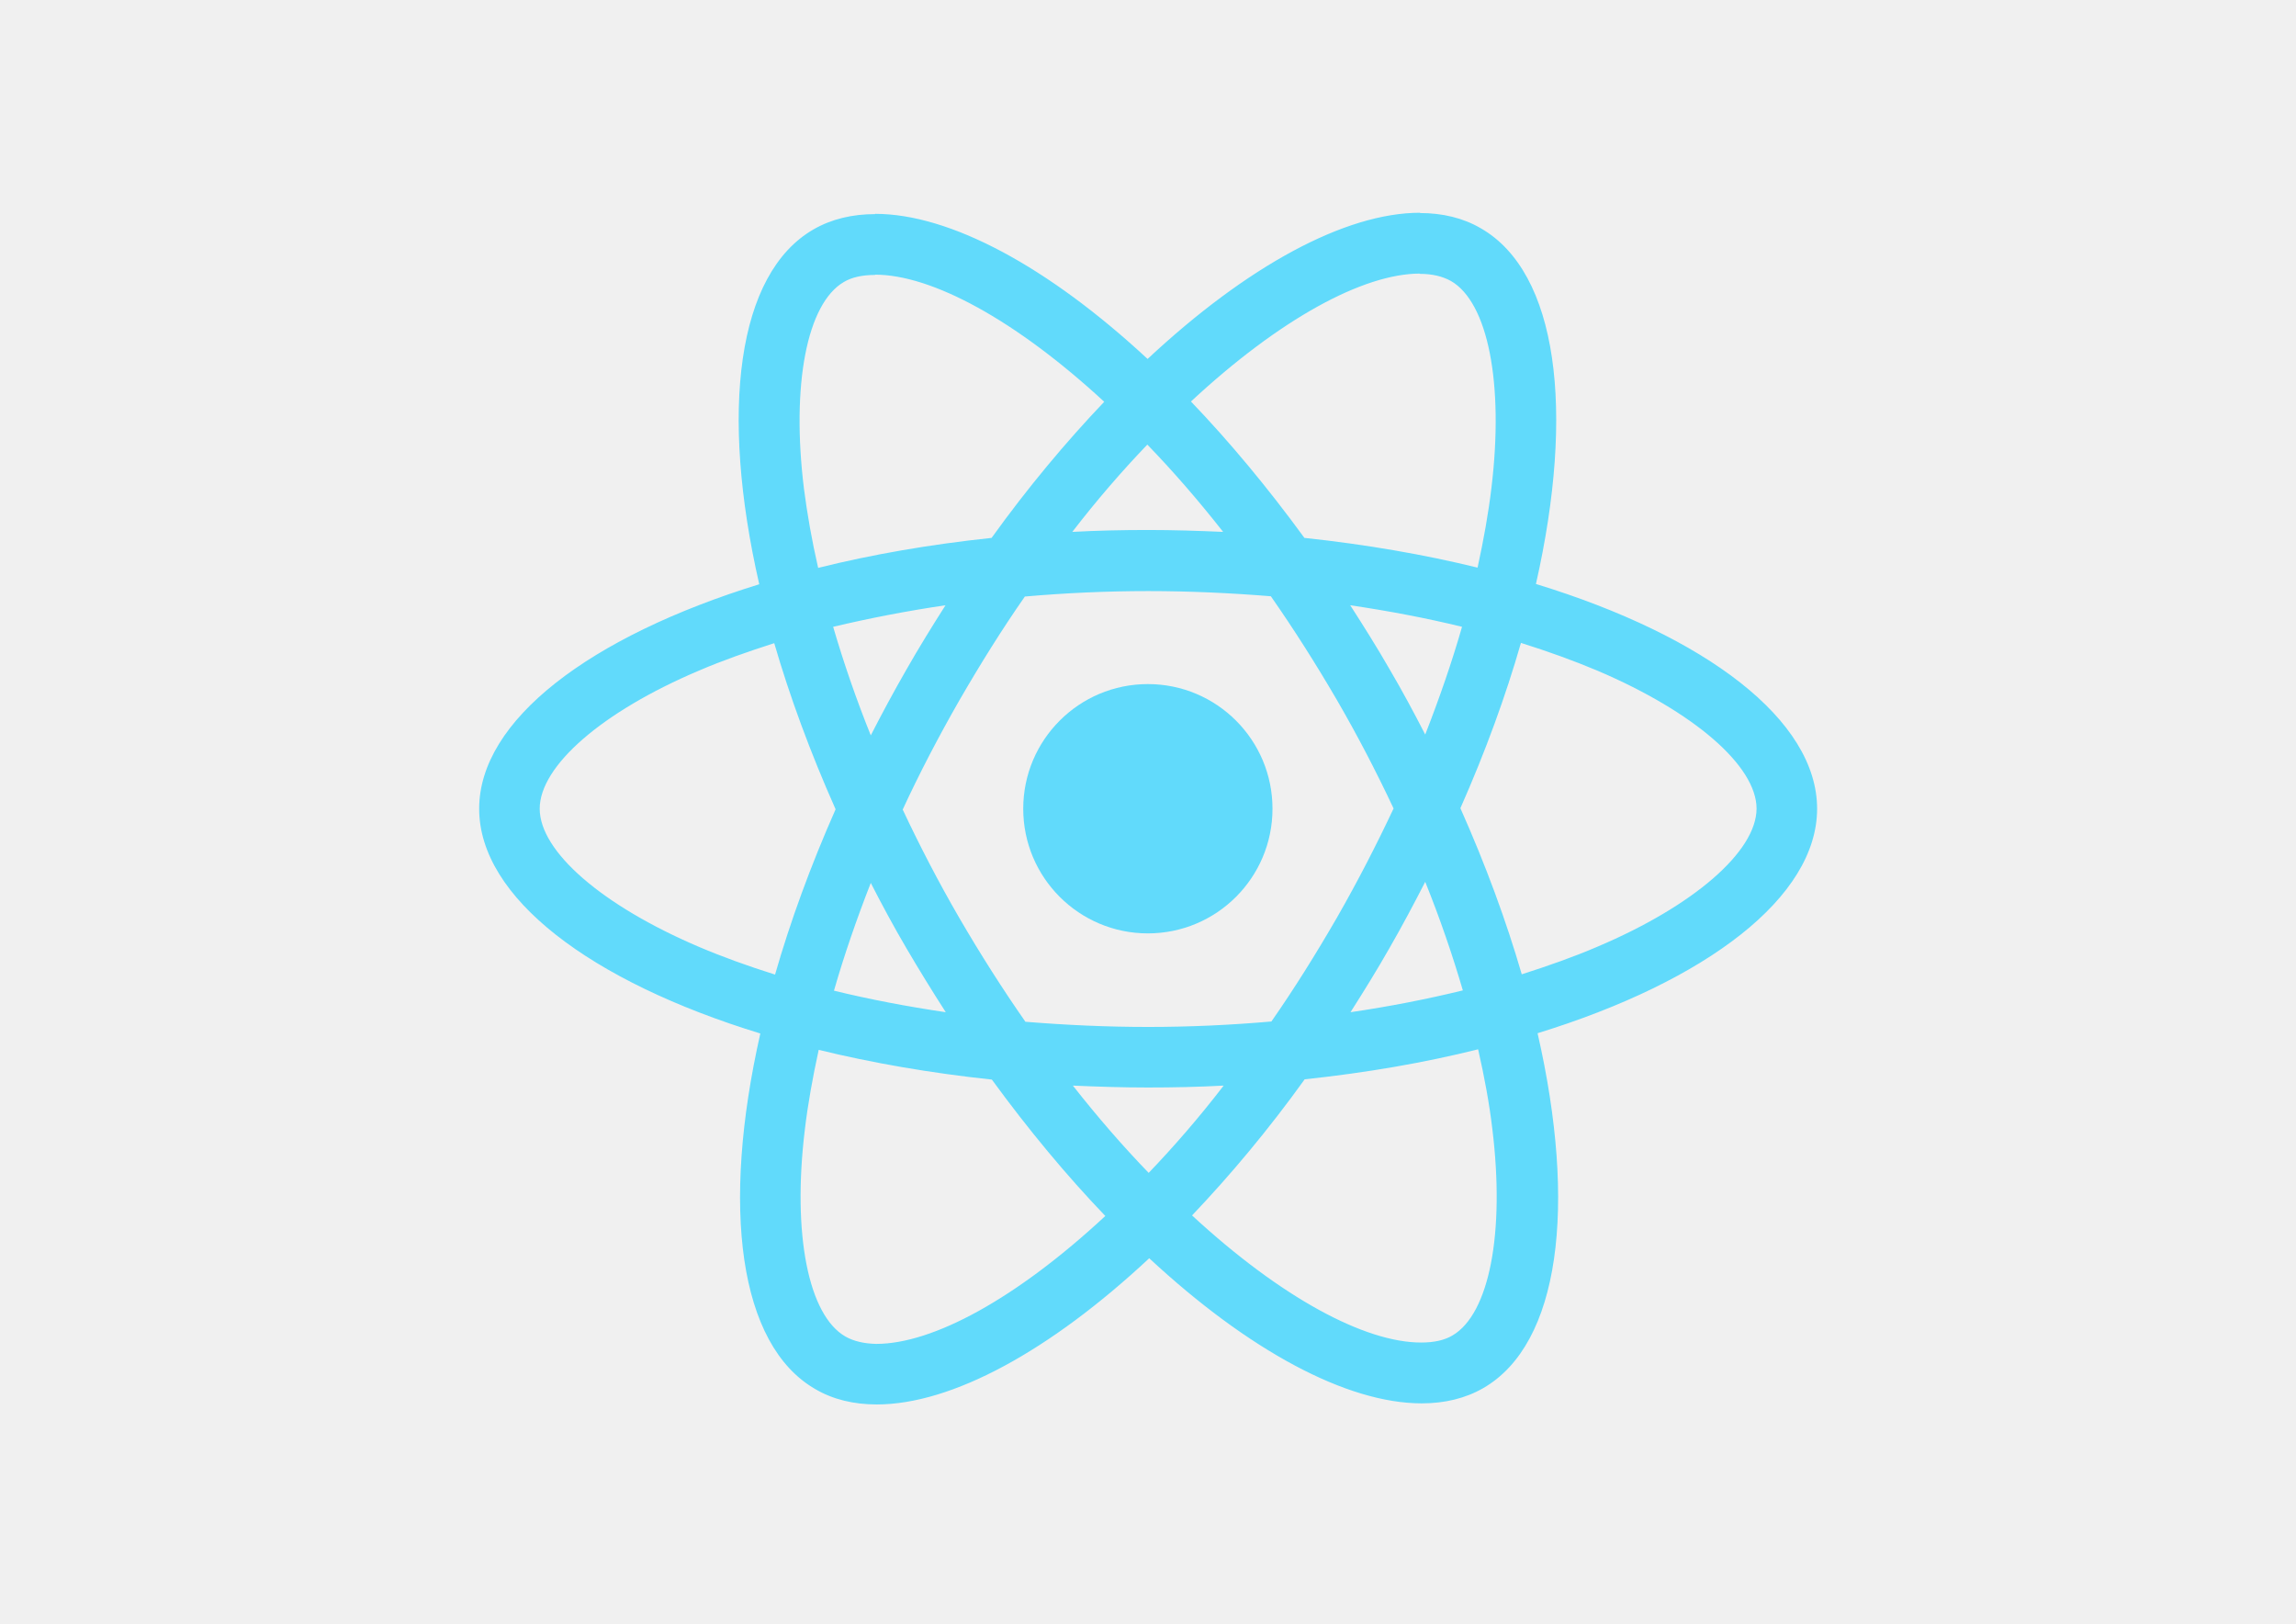
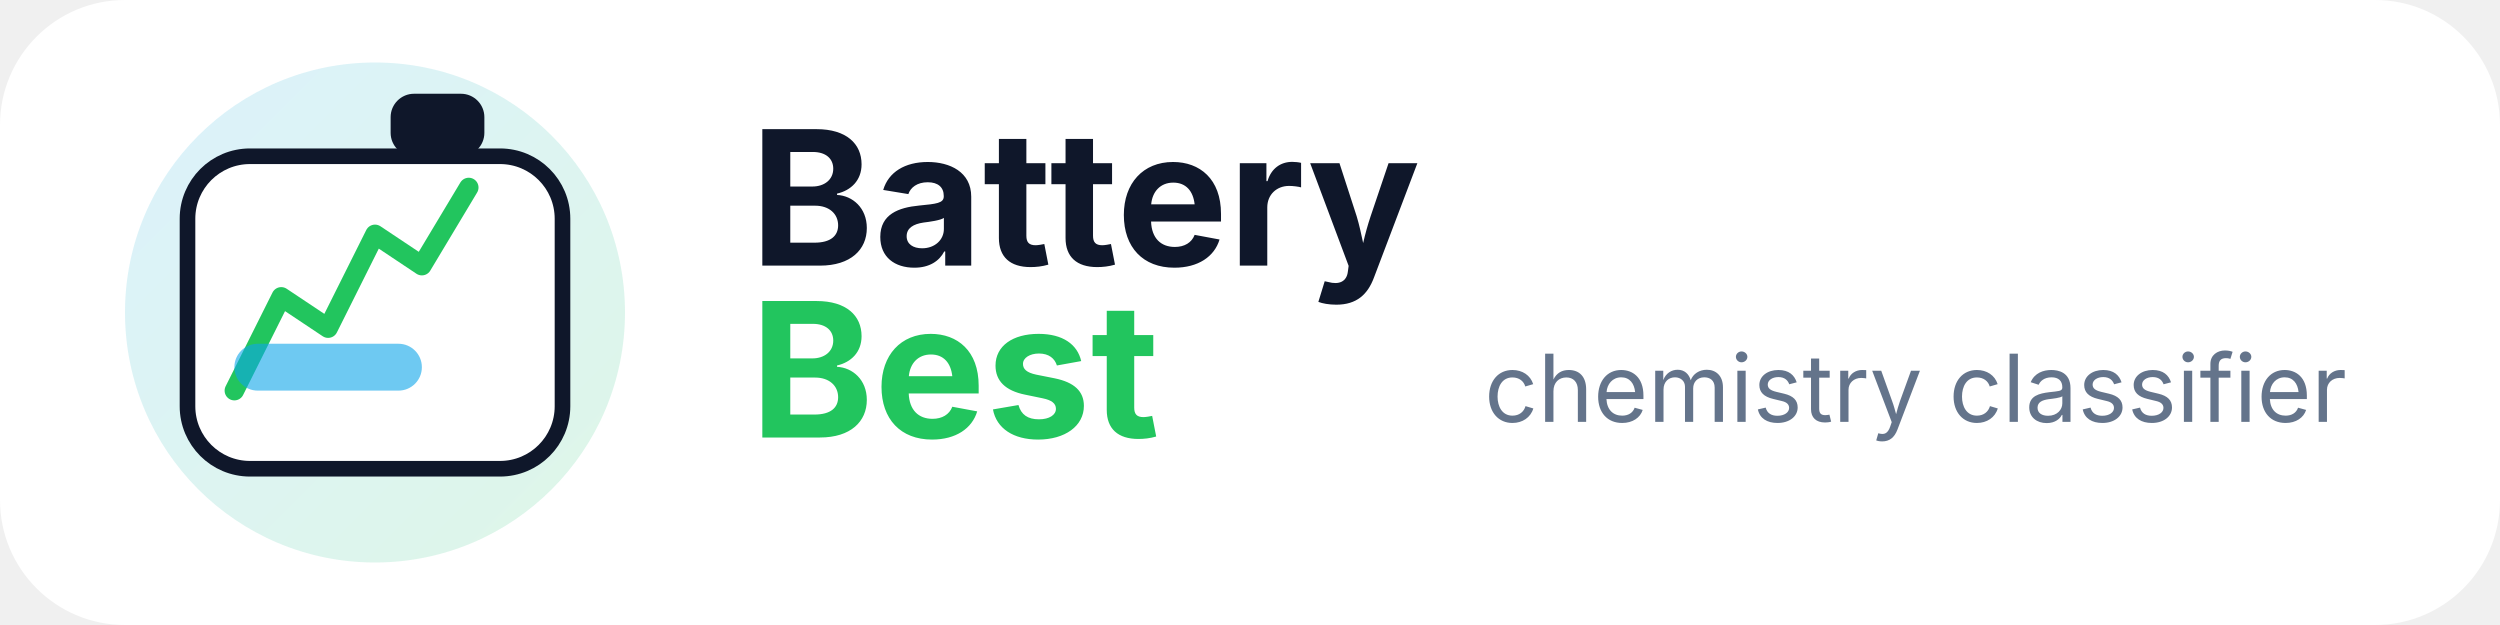
- <svg xmlns="http://www.w3.org/2000/svg" viewBox="0 0 841.9 595.3">
-   <g fill="#61DAFB">
-     <path d="M666.3 296.5c0-32.5-40.7-63.3-103.1-82.4 14.4-63.6 8-114.2-20.2-130.4-6.5-3.8-14.1-5.6-22.4-5.6v22.3c4.6 0 8.3.9 11.4 2.6 13.6 7.8 19.5 37.5 14.9 75.7-1.1 9.4-2.9 19.3-5.1 29.4-19.6-4.8-41-8.5-63.5-10.9-13.5-18.5-27.5-35.3-41.6-50 32.6-30.3 63.2-46.9 84-46.9V78c-27.5 0-63.5 19.6-99.9 53.6-36.4-33.8-72.4-53.2-99.9-53.2v22.3c20.7 0 51.4 16.5 84 46.6-14 14.7-28 31.4-41.3 49.9-22.6 2.4-44 6.1-63.6 11-2.3-10-4-19.7-5.2-29-4.7-38.2 1.1-67.9 14.6-75.8 3-1.8 6.9-2.6 11.5-2.6V78.5c-8.4 0-16 1.8-22.6 5.6-28.1 16.2-34.4 66.7-19.9 130.1-62.2 19.2-102.7 49.9-102.7 82.3 0 32.5 40.7 63.3 103.1 82.4-14.4 63.6-8 114.2 20.2 130.4 6.5 3.8 14.1 5.6 22.5 5.6 27.5 0 63.5-19.6 99.9-53.6 36.4 33.8 72.4 53.2 99.9 53.2 8.4 0 16-1.8 22.6-5.6 28.1-16.2 34.4-66.7 19.9-130.1 62-19.1 102.5-49.9 102.5-82.3zm-130.2-66.7c-3.7 12.9-8.3 26.2-13.5 39.5-4.1-8-8.4-16-13.1-24-4.6-8-9.5-15.8-14.4-23.4 14.2 2.1 27.9 4.7 41 7.9zm-45.8 106.5c-7.8 13.5-15.8 26.3-24.1 38.2-14.9 1.3-30 2-45.2 2-15.1 0-30.2-.7-45-1.9-8.3-11.9-16.4-24.6-24.2-38-7.6-13.1-14.5-26.4-20.8-39.8 6.2-13.4 13.2-26.8 20.7-39.9 7.8-13.5 15.8-26.3 24.1-38.2 14.9-1.3 30-2 45.2-2 15.1 0 30.2.7 45 1.9 8.3 11.9 16.4 24.6 24.2 38 7.6 13.1 14.5 26.4 20.8 39.8-6.3 13.4-13.2 26.8-20.7 39.9zm32.3-13c5.4 13.4 10 26.8 13.8 39.8-13.1 3.2-26.9 5.9-41.2 8 4.9-7.7 9.8-15.6 14.4-23.7 4.6-8 8.9-16.1 13-24.1zM421.2 430c-9.3-9.6-18.6-20.3-27.8-32 9 .4 18.2.7 27.5.7 9.4 0 18.7-.2 27.8-.7-9 11.7-18.3 22.4-27.5 32zm-74.4-58.9c-14.2-2.1-27.9-4.7-41-7.9 3.7-12.9 8.3-26.2 13.5-39.5 4.1 8 8.4 16 13.1 24 4.7 8 9.5 15.8 14.4 23.4zM420.7 163c9.3 9.6 18.6 20.3 27.8 32-9-.4-18.2-.7-27.5-.7-9.4 0-18.7.2-27.8.7 9-11.7 18.3-22.4 27.5-32zm-74 58.9c-4.9 7.7-9.8 15.6-14.4 23.7-4.6 8-8.9 16-13 24-5.4-13.4-10-26.8-13.8-39.8 13.1-3.1 26.9-5.8 41.2-7.9zm-90.5 125.2c-35.4-15.1-58.3-34.9-58.3-50.6 0-15.7 22.9-35.6 58.3-50.6 8.6-3.7 18-7 27.7-10.1 5.7 19.6 13.2 40 22.5 60.9-9.2 20.8-16.6 41.1-22.2 60.6-9.9-3.1-19.3-6.5-28-10.2zM310 490c-13.6-7.8-19.5-37.5-14.9-75.7 1.1-9.4 2.9-19.3 5.1-29.4 19.6 4.8 41 8.5 63.5 10.9 13.5 18.5 27.5 35.3 41.6 50-32.6 30.3-63.2 46.9-84 46.9-4.5-.1-8.3-1-11.3-2.7zm237.2-76.2c4.7 38.2-1.1 67.9-14.6 75.8-3 1.8-6.9 2.6-11.5 2.6-20.7 0-51.4-16.5-84-46.6 14-14.7 28-31.4 41.3-49.9 22.6-2.4 44-6.1 63.6-11 2.3 10.1 4.1 19.8 5.2 29.1zm38.5-66.7c-8.6 3.7-18 7-27.7 10.1-5.7-19.6-13.2-40-22.5-60.9 9.2-20.8 16.6-41.1 22.2-60.6 9.9 3.1 19.3 6.5 28.1 10.2 35.4 15.1 58.3 34.9 58.3 50.6-.1 15.7-23 35.6-58.4 50.6zM320.8 78.4z" />
-     <circle cx="420.9" cy="296.5" r="45.7" />
-     <path d="M520.5 78.1z" />
-   </g>
+ <svg xmlns="http://www.w3.org/2000/svg" width="320" height="80" viewBox="0 0 320 80" role="img" aria-labelledby="title desc">
+   <rect x="0" y="0" width="320" height="80" rx="16" fill="white" />
+   <defs>
+     <linearGradient id="batteryBg" x1="0" y1="0" x2="1" y2="1">
+       <stop offset="0%" stop-color="#0ea5e9" />
+       <stop offset="100%" stop-color="#22c55e" />
+     </linearGradient>
+   </defs>
+   <circle cx="48" cy="40" r="32" fill="url(#batteryBg)" opacity="0.15" />
+   <rect x="24" y="20" width="48" height="40" rx="8" fill="white" stroke="#0f172a" stroke-width="2" />
+   <rect x="50" y="12" width="12" height="8" rx="3" fill="#0f172a" />
+   <path d="M30 50        L36 38        L42 42        L48 30        L54 34        L60 24" fill="none" stroke="#22c55e" stroke-width="2.5" stroke-linecap="round" stroke-linejoin="round" />
+   <rect x="30" y="44" width="24" height="6" rx="3" fill="#0ea5e9" opacity="0.6" />
+   <text x="96" y="34" font-family="system-ui, -apple-system, BlinkMacSystemFont, 'Segoe UI', sans-serif" font-size="24" fill="#0f172a" font-weight="700">
+     Battery
+   </text>
+   <text x="96" y="56" font-family="system-ui, -apple-system, BlinkMacSystemFont, 'Segoe UI', sans-serif" font-size="24" fill="#22c55e" font-weight="700">
+     Best
+   </text>
+   <text x="190" y="54" font-family="system-ui, -apple-system, BlinkMacSystemFont, 'Segoe UI', sans-serif" font-size="12" fill="#64748b">
+     chemistry classifier
+   </text>
</svg>
